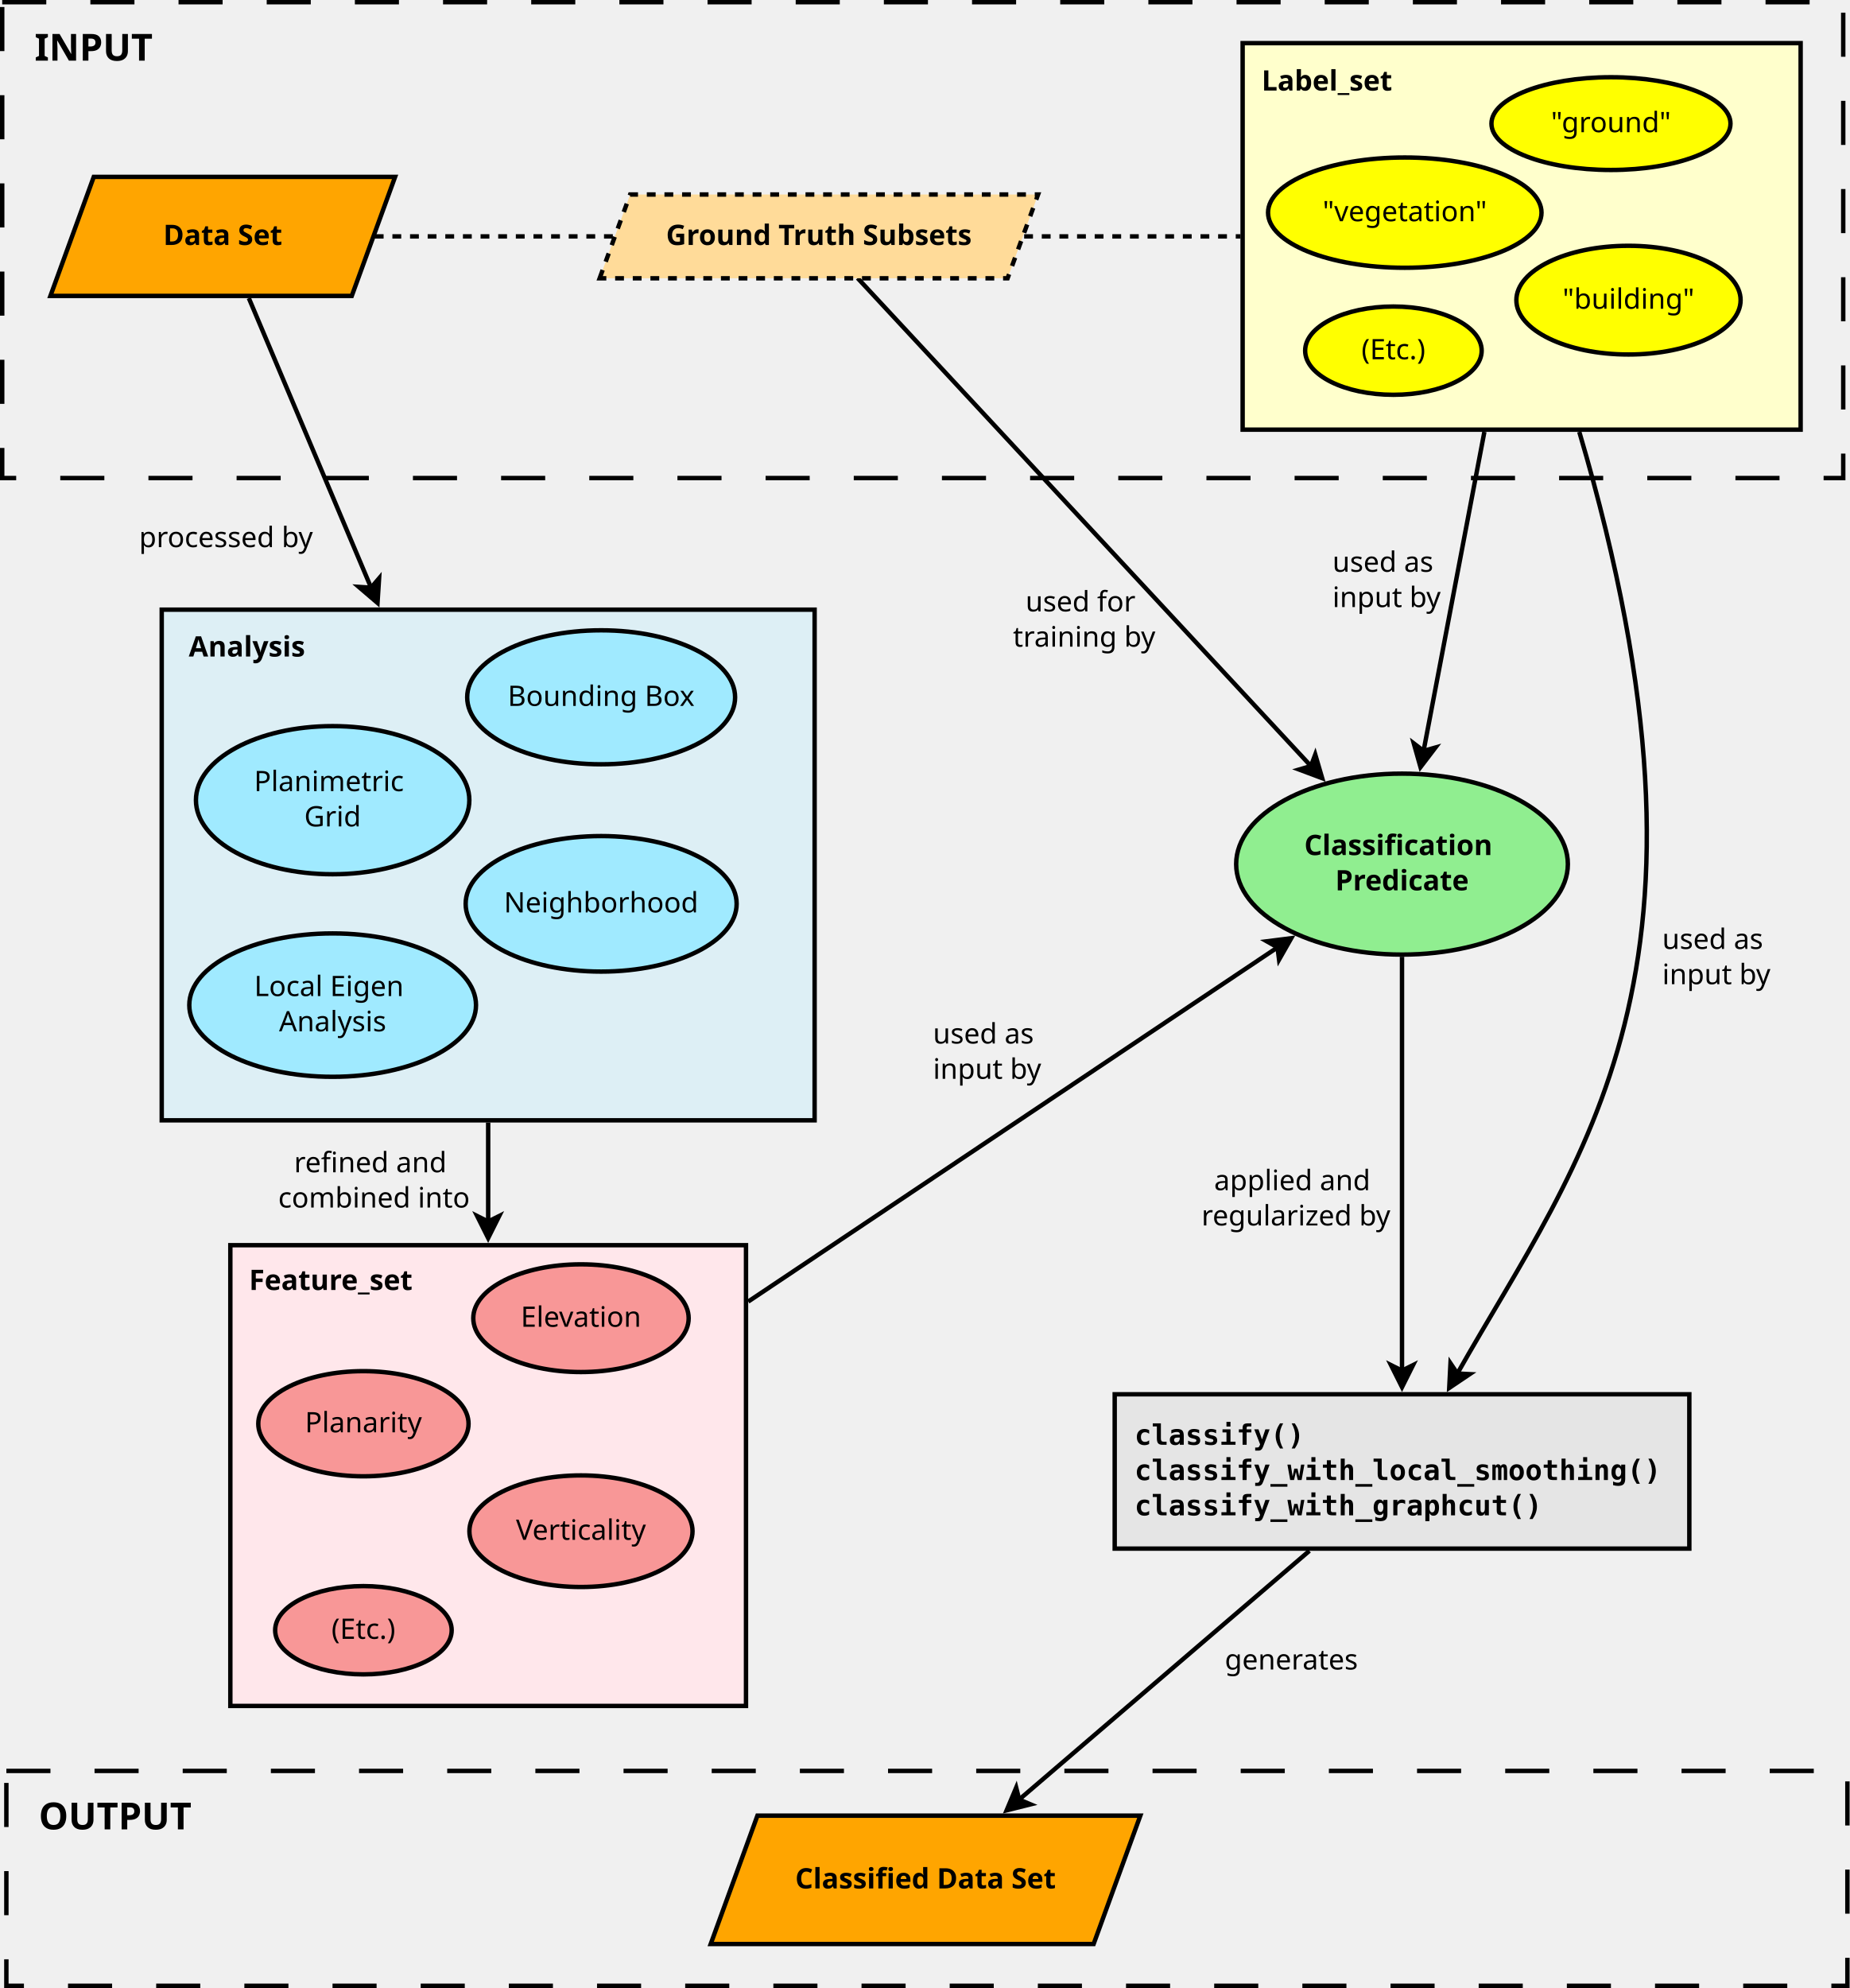
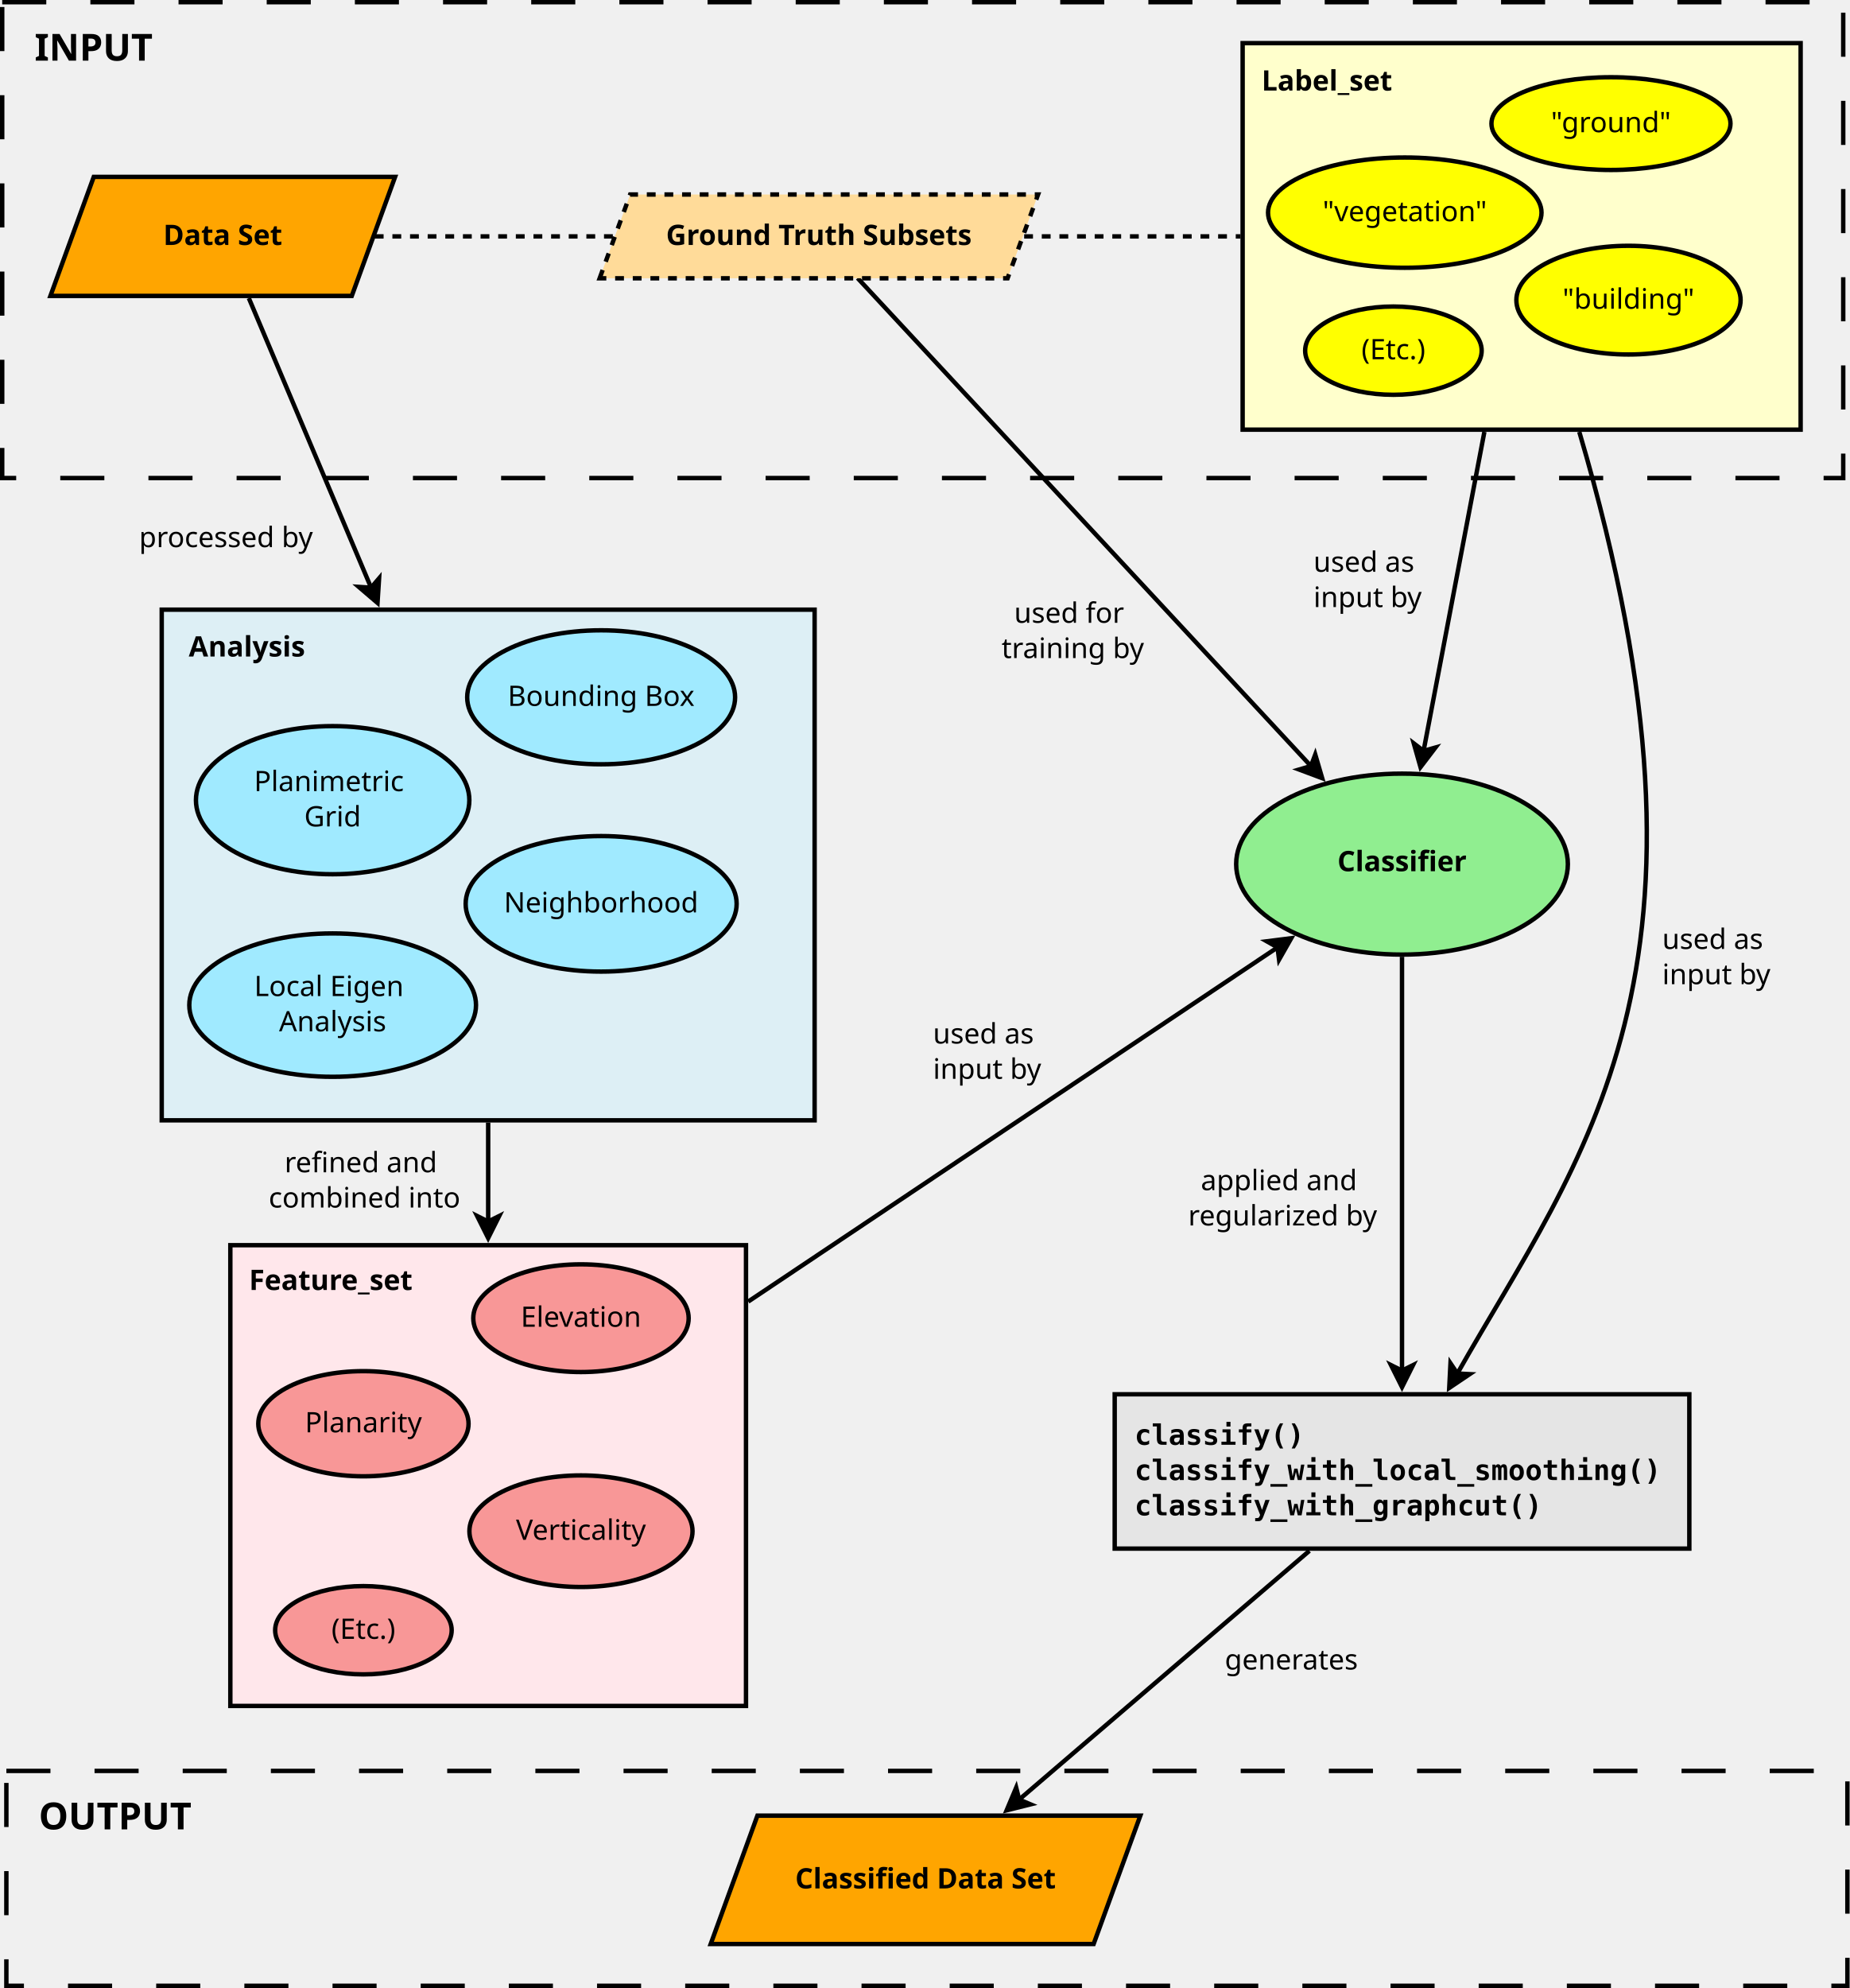
<svg xmlns="http://www.w3.org/2000/svg" width="23.735cm" height="25.505cm" viewBox="-11 -440 474.698 500.125" id="svg2" version="1.1">
  <defs id="defs4" />
  <g id="Arrière-plan" transform="matrix(0.5656952,0,0,0.5656952,-4.866958,-196.3897)">
    <rect style="fill:#ffffff;fill-opacity:0;stroke:#000000;stroke-width:2;stroke-dasharray:20;stroke-opacity:1" x="-9.842" y="-438.46" width="835.251" height="215.84" rx="0" ry="0" id="rect7" />
    <g id="g9">
      <polygon style="fill:#ffa500;fill-opacity:1;fill-rule:evenodd;stroke:#000000;stroke-width:2;stroke-opacity:1" points="311.596,442.314 332.787,384.092 506.514,384.092 485.323,442.314 " id="polygon11" />
      <text font-size="12.8" style="font-style:normal;font-weight:700;font-size:12.8px;font-family:sans-serif;text-anchor:middle;fill:#000000;fill-opacity:1;stroke:none" x="409.055" y="417.103" id="text13">
        <tspan x="409.055" y="417.103" id="tspan15">Classified Data Set</tspan>
      </text>
    </g>
    <g id="g17">
      <line style="fill:none;stroke:#000000;stroke-width:2;stroke-opacity:1" x1="102.048" y1="-304.228" x2="157.513" y2="-172.892" id="line19" />
      <polygon style="fill:#000000;fill-opacity:1;fill-rule:evenodd;stroke:#000000;stroke-width:2;stroke-opacity:1" points="161.147,-177.141 160.431,-165.983 151.935,-173.25 157.513,-172.892 " id="polygon21" />
    </g>
    <g id="g23">
      <line style="fill:none;stroke:#000000;stroke-width:2;stroke-opacity:1" x1="210.633" y1="69.7" x2="210.633" y2="114.604" id="line25" />
      <polygon style="fill:#000000;fill-opacity:1;fill-rule:evenodd;stroke:#000000;stroke-width:2;stroke-opacity:1" points="215.633,112.104 210.633,122.104 205.633,112.104 210.633,114.604 " id="polygon27" />
    </g>
    <g id="g29">
      <line style="fill:none;stroke:#000000;stroke-width:2;stroke-opacity:1" x1="583.214" y1="263.97" x2="451.545" y2="376.794" id="line31" />
      <polygon style="fill:#000000;fill-opacity:1;fill-rule:evenodd;stroke:#000000;stroke-width:2;stroke-opacity:1" points="456.697,378.964 445.85,381.674 450.19,371.371 451.545,376.794 " id="polygon33" />
    </g>
    <text font-size="12.8" style="font-style:normal;font-weight:normal;font-size:12.8px;font-family:sans-serif;text-anchor:start;fill:#000000;fill-opacity:1;stroke:none" x="52.259" y="-191.286" id="text35">
      <tspan x="52.259" y="-191.286" id="tspan37">processed by</tspan>
    </text>
-     <text font-size="12.8" style="font-style:normal;font-weight:normal;font-size:12.8px;font-family:sans-serif;text-anchor:middle;fill:#000000;fill-opacity:1;stroke:none" x="158.842" y="92.267" id="text39">
-       <tspan x="158.842" y="92.267" id="tspan41">refined and</tspan>
-       <tspan x="158.842" y="108.267" id="tspan43">combined into</tspan>
+     <text font-size="12.8" style="font-style:normal;font-weight:normal;font-size:12.8px;font-family:sans-serif;text-anchor:middle;fill:#000000;fill-opacity:1;stroke:none" x="154.535" y="92.267" id="text39">
+       <tspan x="154.535" y="92.267" id="tspan41">refined and</tspan>
+       <tspan x="154.535" y="108.267" id="tspan43">combined into</tspan>
    </text>
    <text font-size="12.8" style="font-style:normal;font-weight:normal;font-size:12.8px;font-family:sans-serif;text-anchor:start;fill:#000000;fill-opacity:1;stroke:none" x="544.832" y="317.796" id="text45">
      <tspan x="544.832" y="317.796" id="tspan47">generates</tspan>
    </text>
    <text font-size="12.8" style="font-style:normal;font-weight:normal;font-size:12.8px;font-family:sans-serif;text-anchor:start;fill:#000000;fill-opacity:1;stroke:none" x="6.206" y="-206.612" id="text49">
      <tspan x="6.206" y="-206.612" id="tspan51" />
    </text>
    <text font-size="12.8" style="font-style:normal;font-weight:normal;font-size:12.8px;font-family:sans-serif;text-anchor:start;fill:#000000;fill-opacity:1;stroke:none" x="201.142" y="-209.462" id="text53">
      <tspan x="201.142" y="-209.462" id="tspan55" />
    </text>
    <text font-size="12.8" style="font-style:normal;font-weight:normal;font-size:12.8px;font-family:sans-serif;text-anchor:start;fill:#000000;fill-opacity:1;stroke:none" x="216.236" y="-211.348" id="text57">
      <tspan x="216.236" y="-211.348" id="tspan59" />
    </text>
    <text font-size="12.8" style="font-style:normal;font-weight:normal;font-size:12.8px;font-family:sans-serif;text-anchor:start;fill:#000000;fill-opacity:1;stroke:none" x="378.488" y="-211.348" id="text61">
      <tspan x="378.488" y="-211.348" id="tspan63" />
    </text>
-     <text font-size="12.8" style="font-style:normal;font-weight:normal;font-size:12.8px;font-family:sans-serif;text-anchor:middle;fill:#000000;fill-opacity:1;stroke:none" x="618.224" y="-180.098" id="text65">
-       <tspan x="618.224" y="-180.098" id="tspan67">used as</tspan>
-       <tspan x="618.224" y="-164.098" id="tspan69">input by</tspan>
+     <text font-size="12.8" style="font-style:normal;font-weight:normal;font-size:12.8px;font-family:sans-serif;text-anchor:middle;fill:#000000;fill-opacity:1;stroke:none" x="609.61" y="-180.098" id="text65">
+       <tspan x="609.61" y="-180.098" id="tspan67">used as</tspan>
+       <tspan x="609.61" y="-164.098" id="tspan69">input by</tspan>
    </text>
    <text font-size="12.8" style="font-style:normal;font-weight:normal;font-size:12.8px;font-family:sans-serif;text-anchor:middle;fill:#000000;fill-opacity:1;stroke:none" x="436.988" y="33.871" id="text71">
      <tspan x="436.988" y="33.871" id="tspan73">used as</tspan>
      <tspan x="436.988" y="49.871" id="tspan75">input by</tspan>
    </text>
    <text font-size="12.8" style="font-style:normal;font-weight:normal;font-size:12.8px;font-family:sans-serif;text-anchor:start;fill:#000000;fill-opacity:1;stroke:none" x="760.54" y="-232.102" id="text77">
      <tspan x="760.54" y="-232.102" id="tspan79" />
    </text>
    <text font-size="12.8" style="font-style:normal;font-weight:normal;font-size:12.8px;font-family:sans-serif;text-anchor:start;fill:#000000;fill-opacity:1;stroke:none" x="1086.93" y="-323.606" id="text81">
      <tspan x="1086.93" y="-323.606" id="tspan83" />
    </text>
    <text font-size="12.8" style="font-style:normal;font-weight:normal;font-size:12.8px;font-family:sans-serif;text-anchor:start;fill:#000000;fill-opacity:1;stroke:none" x="991.656" y="228.826" id="text85">
      <tspan x="991.656" y="228.826" id="tspan87" />
    </text>
    <text font-size="12.8" style="font-style:normal;font-weight:normal;font-size:12.8px;font-family:sans-serif;text-anchor:start;fill:#000000;fill-opacity:1;stroke:none" x="379.084" y="335.798" id="text89">
      <tspan x="379.084" y="335.798" id="tspan91" />
    </text>
    <text font-size="12.8" style="font-style:normal;font-weight:normal;font-size:12.8px;font-family:sans-serif;text-anchor:start;fill:#000000;fill-opacity:1;stroke:none" x="90.223" y="-332.228" id="text93">
      <tspan x="90.223" y="-332.228" id="tspan95" />
    </text>
    <text font-size="12.8" style="font-style:normal;font-weight:normal;font-size:12.8px;font-family:sans-serif;text-anchor:start;fill:#000000;fill-opacity:1;stroke:none" x="380.236" y="-109.272" id="text97">
      <tspan x="380.236" y="-109.272" id="tspan99" />
    </text>
    <text font-size="12.8" style="font-style:normal;font-weight:normal;font-size:12.8px;font-family:sans-serif;text-anchor:start;fill:#000000;fill-opacity:1;stroke:none" x="1692.52" y="775.672" id="text101">
      <tspan x="1692.52" y="775.672" id="tspan103" />
    </text>
-     <text font-size="12.8" style="font-style:normal;font-weight:normal;font-size:12.8px;font-family:sans-serif;text-anchor:middle;fill:#000000;fill-opacity:1;stroke:none" x="481.036" y="-162.138" id="text105">
-       <tspan x="481.036" y="-162.138" id="tspan107">used for</tspan>
-       <tspan x="481.036" y="-146.138" id="tspan109">training by</tspan>
+     <text font-size="12.8" style="font-style:normal;font-weight:normal;font-size:12.8px;font-family:sans-serif;text-anchor:middle;fill:#000000;fill-opacity:1;stroke:none" x="475.868" y="-156.97" id="text105">
+       <tspan x="475.868" y="-156.97" id="tspan107">used for</tspan>
+       <tspan x="475.868" y="-140.97" id="tspan109">training by</tspan>
    </text>
    <text font-size="12.8" style="font-style:normal;font-weight:normal;font-size:12.8px;font-family:sans-serif;text-anchor:start;fill:#000000;fill-opacity:1;stroke:none" x="1621.16" y="166.797" id="text111">
      <tspan x="1621.16" y="166.797" id="tspan113" />
    </text>
    <text font-size="12.8" style="font-style:normal;font-weight:normal;font-size:12.8px;font-family:sans-serif;text-anchor:start;fill:#000000;fill-opacity:1;stroke:none" x="1625.92" y="187.014" id="text115">
      <tspan x="1625.92" y="187.014" id="tspan117" />
    </text>
    <text font-size="12.8" style="font-style:normal;font-weight:normal;font-size:12.8px;font-family:sans-serif;text-anchor:start;fill:#000000;fill-opacity:1;stroke:none" x="90.223" y="-332.228" id="text119">
      <tspan x="90.223" y="-332.228" id="tspan121" />
    </text>
    <g id="g123">
      <line style="fill:none;stroke:#000000;stroke-width:2;stroke-opacity:1" x1="378.237" y1="-313.321" x2="583.911" y2="-91.98" id="line125" />
      <polygon style="fill:#000000;fill-opacity:1;fill-rule:evenodd;stroke:#000000;stroke-width:2;stroke-opacity:1" points="585.872,-97.215 589.016,-86.486 578.546,-90.408 583.911,-91.98 " id="polygon127" />
    </g>
    <text font-size="12.8" style="font-style:normal;font-weight:normal;font-size:12.8px;font-family:sans-serif;text-anchor:start;fill:#000000;fill-opacity:1;stroke:none" x="450.2" y="-163.925" id="text129">
      <tspan x="450.2" y="-163.925" id="tspan131" />
    </text>
    <line style="fill:none;stroke:#000000;stroke-width:2;stroke-dasharray:4;stroke-opacity:1" x1="159.188" y1="-332.228" x2="267.496" y2="-332.228" id="line133" />
    <line style="fill:none;stroke:#000000;stroke-width:2;stroke-dasharray:4;stroke-opacity:1" x1="453.804" y1="-332.228" x2="551.96" y2="-332.228" id="line135" />
    <text font-size="12.8" style="font-style:normal;font-weight:normal;font-size:12.8px;font-family:sans-serif;text-anchor:start;fill:#000000;fill-opacity:1;stroke:none" x="407.784" y="-330.54" id="text137">
      <tspan x="407.784" y="-330.54" id="tspan139" />
    </text>
    <text font-size="12.8" style="font-style:normal;font-weight:normal;font-size:12.8px;font-family:sans-serif;text-anchor:start;fill:#000000;fill-opacity:1;stroke:none" x="407.784" y="-330.54" id="text141">
      <tspan x="407.784" y="-330.54" id="tspan143" />
    </text>
    <text font-size="12.8" style="font-style:normal;font-weight:normal;font-size:12.8px;font-family:sans-serif;text-anchor:start;fill:#000000;fill-opacity:1;stroke:none" x="407.784" y="-330.54" id="text145">
      <tspan x="407.784" y="-330.54" id="tspan147" />
    </text>
    <text font-size="16.933" style="font-style:normal;font-weight:700;font-size:16.933px;font-family:sans-serif;text-anchor:start;fill:#000000;fill-opacity:1;stroke:none" x="4.836" y="-411.952" id="text149">
      <tspan x="4.836" y="-411.952" id="tspan151">INPUT</tspan>
    </text>
    <text font-size="12.8" style="font-style:normal;font-weight:normal;font-size:12.8px;font-family:sans-serif;text-anchor:start;fill:#000000;fill-opacity:1;stroke:none" x="360.668" y="-332.228" id="text153">
      <tspan x="360.668" y="-332.228" id="tspan155" />
    </text>
    <text font-size="12.8" style="font-style:normal;font-weight:normal;font-size:12.8px;font-family:sans-serif;text-anchor:start;fill:#000000;fill-opacity:1;stroke:none" x="444.268" y="-195.409" id="text157">
      <tspan x="444.268" y="-195.409" id="tspan159" />
    </text>
    <text font-size="12.8" style="font-style:normal;font-weight:normal;font-size:12.8px;font-family:sans-serif;text-anchor:start;fill:#000000;fill-opacity:1;stroke:none" x="625.232" y="227.966" id="text161">
      <tspan x="625.232" y="227.966" id="tspan163" />
    </text>
    <g id="g165">
      <line style="fill:none;stroke:#000000;stroke-width:2;stroke-opacity:1" x1="328.612" y1="150.912" x2="568.749" y2="-9.728" id="line167" />
      <polygon style="fill:#000000;fill-opacity:1;fill-rule:evenodd;stroke:#000000;stroke-width:2;stroke-opacity:1" points="563.891,-12.494 574.983,-13.898 569.451,-4.182 568.749,-9.728 " id="polygon169" />
    </g>
    <g id="g171">
      <line style="fill:none;stroke:#000000;stroke-width:2;stroke-opacity:1" x1="662.605" y1="-243.584" x2="635.02" y2="-98.869" id="line173" />
      <polygon style="fill:#000000;fill-opacity:1;fill-rule:evenodd;stroke:#000000;stroke-width:2;stroke-opacity:1" points="640.4,-100.389 633.616,-91.502 630.577,-102.261 635.02,-98.869 " id="polygon175" />
    </g>
    <g id="g177">
      <line style="fill:none;stroke:#000000;stroke-width:2;stroke-opacity:1" x1="625.231" y1="-5.469" x2="625.232" y2="182.232" id="line179" />
      <polygon style="fill:#000000;fill-opacity:1;fill-rule:evenodd;stroke:#000000;stroke-width:2;stroke-opacity:1" points="630.232,179.732 625.232,189.732 620.232,179.732 625.232,182.232 " id="polygon181" />
    </g>
    <g id="g183">
      <rect style="fill:#ddeff5;fill-opacity:1;stroke:#000000;stroke-width:2;stroke-opacity:1" x="62.53" y="-162.925" width="296.207" height="231.627" rx="0" ry="0" id="rect185" />
      <text font-size="12.8" style="font-style:normal;font-weight:normal;font-size:12.8px;font-family:sans-serif;text-anchor:middle;fill:#000000;fill-opacity:1;stroke:none" x="210.633" y="-43.212" id="text187">
        <tspan x="210.633" y="-43.212" id="tspan189" />
      </text>
      <ellipse style="fill:#a0eaff;fill-opacity:1;stroke:#000000;stroke-width:2;stroke-opacity:1" cx="261.888" cy="-29.494" rx="61.472" ry="30.736" id="ellipse191" />
      <text font-size="12.8" style="font-style:normal;font-weight:normal;font-size:12.8px;font-family:sans-serif;text-anchor:middle;fill:#000000;fill-opacity:1;stroke:none" x="261.888" y="-25.594" id="text193">
        <tspan x="261.888" y="-25.594" id="tspan195">Neighborhood</tspan>
      </text>
      <ellipse style="fill:#a0eaff;fill-opacity:1;stroke:#000000;stroke-width:2;stroke-opacity:1" cx="140.074" cy="16.442" rx="65.04" ry="32.52" id="ellipse197" />
      <text font-size="12.8" style="font-style:normal;font-weight:normal;font-size:12.8px;font-family:sans-serif;text-anchor:middle;fill:#000000;fill-opacity:1;stroke:none" x="140.074" y="12.342" id="text199">
        <tspan x="140.074" y="12.342" id="tspan201">Local Eigen</tspan>
        <tspan x="140.074" y="28.342" id="tspan203">Analysis</tspan>
      </text>
      <ellipse style="fill:#a0eaff;fill-opacity:1;stroke:#000000;stroke-width:2;stroke-opacity:1" cx="140.074" cy="-76.507" rx="62.02" ry="33.597" id="ellipse205" />
      <text font-size="12.8" style="font-style:normal;font-weight:normal;font-size:12.8px;font-family:sans-serif;text-anchor:middle;fill:#000000;fill-opacity:1;stroke:none" x="140.074" y="-80.607" id="text207">
        <tspan x="140.074" y="-80.607" id="tspan209">Planimetric</tspan>
        <tspan x="140.074" y="-64.607" id="tspan211">Grid</tspan>
      </text>
      <ellipse style="fill:#a0eaff;fill-opacity:1;stroke:#000000;stroke-width:2;stroke-opacity:1" cx="261.887" cy="-123.172" rx="60.776" ry="30.388" id="ellipse213" />
      <text font-size="12.8" style="font-style:normal;font-weight:normal;font-size:12.8px;font-family:sans-serif;text-anchor:middle;fill:#000000;fill-opacity:1;stroke:none" x="261.887" y="-119.272" id="text215">
        <tspan x="261.887" y="-119.272" id="tspan217">Bounding Box</tspan>
      </text>
      <text font-size="12.8" style="font-style:normal;font-weight:700;font-size:12.8px;font-family:sans-serif;text-anchor:start;fill:#000000;fill-opacity:1;stroke:none" x="74.794" y="-141.662" id="text219">
        <tspan x="74.794" y="-141.662" id="tspan221">Analysis</tspan>
      </text>
      <text font-size="12.8" style="font-style:normal;font-weight:normal;font-size:12.8px;font-family:sans-serif;text-anchor:start;fill:#000000;fill-opacity:1;stroke:none" x="109.696" y="-141.662" id="text223">
        <tspan x="109.696" y="-141.662" id="tspan225" />
      </text>
    </g>
    <g id="g227">
      <ellipse style="fill:#90ee90;fill-opacity:1;stroke:#000000;stroke-width:2;stroke-opacity:1" cx="625.231" cy="-47.512" rx="75.247" ry="41.045" id="ellipse229" />
-       <text font-size="12.8" style="font-style:normal;font-weight:700;font-size:12.8px;font-family:sans-serif;text-anchor:middle;fill:#000000;fill-opacity:1;stroke:none" x="625.231" y="-51.612" id="text231">
-         <tspan x="625.231" y="-51.612" id="tspan233">Classification</tspan>
-         <tspan x="625.231" y="-35.612" id="tspan235">Predicate</tspan>
-       </text>
+       <text font-size="12.8" style="font-style:normal;font-weight:700;font-size:12.8px;font-family:sans-serif;text-anchor:middle;fill:#000000;fill-opacity:1;stroke:none" x="625.231" y="-44.29" id="text231">Classifier</text>
    </g>
    <g id="g237">
      <text font-size="12.8" style="font-style:normal;font-weight:normal;font-size:12.8px;font-family:sans-serif;text-anchor:start;fill:#000000;fill-opacity:1;stroke:none" x="153.51" y="325.99" id="text239">
        <tspan x="153.51" y="325.99" id="tspan241" />
      </text>
      <rect style="fill:#ffe7eb;fill-opacity:1;stroke:#000000;stroke-width:2;stroke-opacity:1" x="93.66" y="125.341" width="233.947" height="208.987" rx="0" ry="0" id="rect243" />
      <text font-size="12.8" style="font-style:normal;font-weight:normal;font-size:12.8px;font-family:sans-serif;text-anchor:middle;fill:#000000;fill-opacity:1;stroke:none" x="210.633" y="233.734" id="text245">
        <tspan x="210.633" y="233.734" id="tspan247" />
      </text>
      <ellipse style="fill:#f89797;fill-opacity:1;stroke:#000000;stroke-width:2;stroke-opacity:1" cx="154.034" cy="206.321" rx="47.7" ry="23.85" id="ellipse249" />
      <text font-size="12.8" style="font-style:normal;font-weight:normal;font-size:12.8px;font-family:sans-serif;text-anchor:middle;fill:#000000;fill-opacity:1;stroke:none" x="154.034" y="210.221" id="text251">
        <tspan x="154.034" y="210.221" id="tspan253">Planarity</tspan>
      </text>
      <ellipse style="fill:#f89797;fill-opacity:1;stroke:#000000;stroke-width:2;stroke-opacity:1" cx="252.733" cy="255.071" rx="50.617" ry="25.309" id="ellipse255" />
      <text font-size="12.8" style="font-style:normal;font-weight:normal;font-size:12.8px;font-family:sans-serif;text-anchor:middle;fill:#000000;fill-opacity:1;stroke:none" x="252.733" y="258.971" id="text257">
        <tspan x="252.733" y="258.971" id="tspan259">Verticality</tspan>
      </text>
      <ellipse style="fill:#f89797;fill-opacity:1;stroke:#000000;stroke-width:2;stroke-opacity:1" cx="252.734" cy="158.452" rx="48.86" ry="24.43" id="ellipse261" />
      <text font-size="12.8" style="font-style:normal;font-weight:normal;font-size:12.8px;font-family:sans-serif;text-anchor:middle;fill:#000000;fill-opacity:1;stroke:none" x="252.734" y="162.352" id="text263">
        <tspan x="252.734" y="162.352" id="tspan265">Elevation</tspan>
      </text>
      <text font-size="12.8" style="font-style:normal;font-weight:normal;font-size:12.8px;font-family:sans-serif;text-anchor:start;fill:#000000;fill-opacity:1;stroke:none" x="210.632" y="229.834" id="text267">
        <tspan x="210.632" y="229.834" id="tspan269" />
      </text>
      <text font-size="12.8" style="font-style:normal;font-weight:700;font-size:12.8px;font-family:sans-serif;text-anchor:start;fill:#000000;fill-opacity:1;stroke:none" x="102.15" y="145.661" id="text271">
        <tspan x="102.15" y="145.661" id="tspan273">Feature_set</tspan>
      </text>
      <ellipse style="fill:#f89797;fill-opacity:1;stroke:#000000;stroke-width:2;stroke-opacity:1" cx="154.033" cy="299.99" rx="40.045" ry="20.022" id="ellipse275" />
      <text font-size="12.8" style="font-style:normal;font-weight:normal;font-size:12.8px;font-family:sans-serif;text-anchor:middle;fill:#000000;fill-opacity:1;stroke:none" x="154.033" y="303.89" id="text277">
        <tspan x="154.033" y="303.89" id="tspan279">(Etc.)</tspan>
      </text>
      <text font-size="12.8" style="font-style:normal;font-weight:normal;font-size:12.8px;font-family:sans-serif;text-anchor:start;fill:#000000;fill-opacity:1;stroke:none" x="159.19" y="143.046" id="text281">
        <tspan x="159.19" y="143.046" id="tspan283" />
      </text>
      <text font-size="12.8" style="font-style:normal;font-weight:normal;font-size:12.8px;font-family:sans-serif;text-anchor:start;fill:#000000;fill-opacity:1;stroke:none" x="210.634" y="229.834" id="text285">
        <tspan x="210.634" y="229.834" id="tspan287" />
      </text>
      <text font-size="12.8" style="font-style:normal;font-weight:normal;font-size:12.8px;font-family:sans-serif;text-anchor:start;fill:#000000;fill-opacity:1;stroke:none" x="151.341" y="142.542" id="text289">
        <tspan x="151.341" y="142.542" id="tspan291" />
      </text>
    </g>
    <g id="g293">
      <rect style="fill:#e5e5e5;fill-opacity:1;stroke:#000000;stroke-width:2;stroke-opacity:1" x="494.882" y="192.966" width="260.7" height="70" rx="0" ry="0" id="rect295" />
      <text font-size="12.8" style="font-style:normal;font-weight:700;font-size:12.8px;font-family:monospace;text-anchor:start;fill:#000000;fill-opacity:1;stroke:none" x="503.882" y="215.866" id="text297">
        <tspan x="503.882" y="215.866" id="tspan299">classify()</tspan>
        <tspan x="503.882" y="231.866" id="tspan301">classify_with_local_smoothing()</tspan>
        <tspan x="503.882" y="247.866" id="tspan303">classify_with_graphcut()</tspan>
      </text>
    </g>
    <g id="g305">
      <path style="fill:none;stroke:#000000;stroke-width:2;stroke-opacity:1" d="m 705.655,-243.583 c 72.624,246.139 0.532,328.355 -55.31,427.13" id="path307" />
      <polygon style="fill:#000000;fill-opacity:1;fill-rule:evenodd;stroke:#000000;stroke-width:2;stroke-opacity:1" points="655.928,183.831 646.654,190.076 647.222,178.91 650.345,183.547 " id="polygon309" />
    </g>
    <text font-size="12.8" style="font-style:normal;font-weight:normal;font-size:12.8px;font-family:sans-serif;text-anchor:middle;fill:#000000;fill-opacity:1;stroke:none" x="767.832" y="-9.035" id="text311">
      <tspan x="767.832" y="-9.035" id="tspan313">used as</tspan>
      <tspan x="767.832" y="6.965" id="tspan315">input by</tspan>
    </text>
-     <text font-size="12.8" style="font-style:normal;font-weight:normal;font-size:12.8px;font-family:sans-serif;text-anchor:middle;fill:#000000;fill-opacity:1;stroke:none" x="577.09" y="100.391" id="text317">
-       <tspan x="577.09" y="100.391" id="tspan319">applied and</tspan>
-       <tspan x="577.09" y="116.391" id="tspan321">regularized by</tspan>
+     <text font-size="12.8" style="font-style:normal;font-weight:normal;font-size:12.8px;font-family:sans-serif;text-anchor:middle;fill:#000000;fill-opacity:1;stroke:none" x="571.06" y="100.391" id="text317">
+       <tspan x="571.06" y="100.391" id="tspan319">applied and</tspan>
+       <tspan x="571.06" y="116.391" id="tspan321">regularized by</tspan>
    </text>
    <text font-size="12.8" style="font-style:normal;font-weight:normal;font-size:12.8px;font-family:sans-serif;text-anchor:start;fill:#000000;fill-opacity:1;stroke:none" x="579.452" y="80.309" id="text323">
      <tspan x="579.452" y="80.309" id="tspan325" />
    </text>
    <g id="g327">
      <polygon style="fill:#ffa500;fill-opacity:1;fill-rule:evenodd;stroke:#000000;stroke-width:2;stroke-opacity:1" points="12.034,-305.228 31.688,-359.228 168.412,-359.228 148.757,-305.228 " id="polygon329" />
      <text font-size="12.8" style="font-style:normal;font-weight:700;font-size:12.8px;font-family:sans-serif;text-anchor:middle;fill:#000000;fill-opacity:1;stroke:none" x="90.223" y="-328.328" id="text331">
        <tspan x="90.223" y="-328.328" id="tspan333">Data Set</tspan>
      </text>
    </g>
    <g id="g335">
      <polygon style="fill:#ffdb99;fill-opacity:1;fill-rule:evenodd;stroke:#000000;stroke-width:2;stroke-dasharray:4;stroke-opacity:1" points="261.216,-313.228 275.047,-351.228 460.12,-351.228 446.29,-313.228 " id="polygon337" />
      <text font-size="12.8" style="font-style:normal;font-weight:700;font-size:12.8px;font-family:sans-serif;text-anchor:middle;fill:#000000;fill-opacity:1;stroke:none" x="360.668" y="-328.328" id="text339">
        <tspan x="360.668" y="-328.328" id="tspan341">Ground Truth Subsets</tspan>
      </text>
    </g>
    <g id="g343">
      <text font-size="12.8" style="font-style:normal;font-weight:normal;font-size:12.8px;font-family:sans-serif;text-anchor:start;fill:#000000;fill-opacity:1;stroke:none" x="801.782" y="-301.404" id="text345">
        <tspan x="801.782" y="-301.404" id="tspan347" />
      </text>
      <text font-size="12.8" style="font-style:normal;font-weight:normal;font-size:12.8px;font-family:sans-serif;text-anchor:start;fill:#000000;fill-opacity:1;stroke:none" x="801.782" y="-301.404" id="text349">
        <tspan x="801.782" y="-301.404" id="tspan351" />
      </text>
      <text font-size="12.8" style="font-style:normal;font-weight:normal;font-size:12.8px;font-family:sans-serif;text-anchor:start;fill:#000000;fill-opacity:1;stroke:none" x="801.782" y="-301.404" id="text353">
        <tspan x="801.782" y="-301.404" id="tspan355" />
      </text>
      <text font-size="12.8" style="font-style:normal;font-weight:normal;font-size:12.8px;font-family:sans-serif;text-anchor:start;fill:#000000;fill-opacity:1;stroke:none" x="801.782" y="-301.404" id="text357">
        <tspan x="801.782" y="-301.404" id="tspan359" />
      </text>
      <text font-size="12.8" style="font-style:normal;font-weight:normal;font-size:12.8px;font-family:sans-serif;text-anchor:start;fill:#000000;fill-opacity:1;stroke:none" x="801.782" y="-301.404" id="text361">
        <tspan x="801.782" y="-301.404" id="tspan363" />
      </text>
      <text font-size="12.8" style="font-style:normal;font-weight:normal;font-size:12.8px;font-family:sans-serif;text-anchor:start;fill:#000000;fill-opacity:1;stroke:none" x="801.782" y="-301.404" id="text365">
        <tspan x="801.782" y="-301.404" id="tspan367" />
      </text>
      <rect style="fill:#ffffcc;fill-opacity:1;stroke:#000000;stroke-width:2;stroke-opacity:1" x="552.924" y="-419.886" width="253.154" height="175.316" rx="0" ry="0" id="rect369" />
      <text font-size="12.8" style="font-style:normal;font-weight:normal;font-size:12.8px;font-family:sans-serif;text-anchor:middle;fill:#000000;fill-opacity:1;stroke:none" x="679.501" y="-328.328" id="text371">
        <tspan x="679.501" y="-328.328" id="tspan373" />
      </text>
      <ellipse style="fill:#ffff00;fill-opacity:1;stroke:#000000;stroke-width:2;stroke-opacity:1" cx="626.487" cy="-343.008" rx="62.037" ry="25.01" id="ellipse375" />
      <text font-size="12.8" style="font-style:normal;font-weight:normal;font-size:12.8px;font-family:sans-serif;text-anchor:middle;fill:#000000;fill-opacity:1;stroke:none" x="626.487" y="-339.108" id="text377">
        <tspan x="626.487" y="-339.108" id="tspan379">"vegetation"</tspan>
      </text>
      <ellipse style="fill:#ffff00;fill-opacity:1;stroke:#000000;stroke-width:2;stroke-opacity:1" cx="727.979" cy="-303.312" rx="50.871" ry="24.656" id="ellipse381" />
      <text font-size="12.8" style="font-style:normal;font-weight:normal;font-size:12.8px;font-family:sans-serif;text-anchor:middle;fill:#000000;fill-opacity:1;stroke:none" x="727.979" y="-299.412" id="text383">
        <tspan x="727.979" y="-299.412" id="tspan385">"building"</tspan>
      </text>
      <text font-size="12.8" style="font-style:normal;font-weight:normal;font-size:12.8px;font-family:sans-serif;text-anchor:start;fill:#000000;fill-opacity:1;stroke:none" x="727.978" y="-303.312" id="text387">
        <tspan x="727.978" y="-303.312" id="tspan389" />
      </text>
      <text font-size="12.8" style="font-style:normal;font-weight:normal;font-size:12.8px;font-family:sans-serif;text-anchor:start;fill:#000000;fill-opacity:1;stroke:none" x="727.978" y="-303.312" id="text391">
        <tspan x="727.978" y="-303.312" id="tspan393" />
      </text>
      <ellipse style="fill:#ffff00;fill-opacity:1;stroke:#000000;stroke-width:2;stroke-opacity:1" cx="720.032" cy="-383.392" rx="54.226" ry="21.036" id="ellipse395" />
      <text font-size="12.8" style="font-style:normal;font-weight:normal;font-size:12.8px;font-family:sans-serif;text-anchor:middle;fill:#000000;fill-opacity:1;stroke:none" x="720.032" y="-379.492" id="text397">
        <tspan x="720.032" y="-379.492" id="tspan399">"ground"</tspan>
      </text>
      <text font-size="12.8" style="font-style:normal;font-weight:normal;font-size:12.8px;font-family:sans-serif;text-anchor:start;fill:#000000;fill-opacity:1;stroke:none" x="679.5" y="-332.228" id="text401">
        <tspan x="679.5" y="-332.228" id="tspan403" />
      </text>
      <text font-size="12.8" style="font-style:normal;font-weight:normal;font-size:12.8px;font-family:sans-serif;text-anchor:start;fill:#000000;fill-opacity:1;stroke:none" x="645.462" y="-392.688" id="text405">
        <tspan x="645.462" y="-392.688" id="tspan407" />
      </text>
      <text font-size="12.8" style="font-style:normal;font-weight:700;font-size:12.8px;font-family:sans-serif;text-anchor:start;fill:#000000;fill-opacity:1;stroke:none" x="561.524" y="-398.376" id="text409">
        <tspan x="561.524" y="-398.376" id="tspan411">Label_set</tspan>
      </text>
      <ellipse style="fill:#ffff00;fill-opacity:1;stroke:#000000;stroke-width:2;stroke-opacity:1" cx="621.329" cy="-280.402" rx="40.045" ry="20.022" id="ellipse413" />
      <text font-size="12.8" style="font-style:normal;font-weight:normal;font-size:12.8px;font-family:sans-serif;text-anchor:middle;fill:#000000;fill-opacity:1;stroke:none" x="621.329" y="-276.502" id="text415">
        <tspan x="621.329" y="-276.502" id="tspan417">(Etc.)</tspan>
      </text>
      <text font-size="12.8" style="font-style:normal;font-weight:normal;font-size:12.8px;font-family:sans-serif;text-anchor:start;fill:#000000;fill-opacity:1;stroke:none" x="679.5" y="-332.228" id="text419">
        <tspan x="679.5" y="-332.228" id="tspan421" />
      </text>
      <text font-size="12.8" style="font-style:normal;font-weight:normal;font-size:12.8px;font-family:sans-serif;text-anchor:start;fill:#000000;fill-opacity:1;stroke:none" x="679.5" y="-332.228" id="text423">
        <tspan x="679.5" y="-332.228" id="tspan425" />
      </text>
      <text font-size="12.8" style="font-style:normal;font-weight:normal;font-size:12.8px;font-family:sans-serif;text-anchor:start;fill:#000000;fill-opacity:1;stroke:none" x="626.486" y="-343.008" id="text427">
        <tspan x="626.486" y="-343.008" id="tspan429" />
      </text>
      <text font-size="12.8" style="font-style:normal;font-weight:normal;font-size:12.8px;font-family:sans-serif;text-anchor:start;fill:#000000;fill-opacity:1;stroke:none" x="599.458" y="-405.694" id="text431">
        <tspan x="599.458" y="-405.694" id="tspan433" />
      </text>
    </g>
    <rect style="fill:#ffffff;fill-opacity:0;stroke:#000000;stroke-width:2;stroke-dasharray:20;stroke-opacity:1" x="-7.952" y="363.802" width="835.251" height="97.47" rx="0" ry="0" id="rect435" />
    <text font-size="16.933" style="font-style:normal;font-weight:700;font-size:16.933px;font-family:sans-serif;text-anchor:start;fill:#000000;fill-opacity:1;stroke:none" x="6.726" y="390.31" id="text437">
      <tspan x="6.726" y="390.31" id="tspan439">OUTPUT</tspan>
    </text>
    <text font-size="12.8" style="font-style:normal;font-weight:normal;font-size:12.8px;font-family:sans-serif;text-anchor:start;fill:#000000;fill-opacity:1;stroke:none" x="47.731" y="386.984" id="text441">
      <tspan x="47.731" y="386.984" id="tspan443" />
    </text>
  </g>
</svg>
